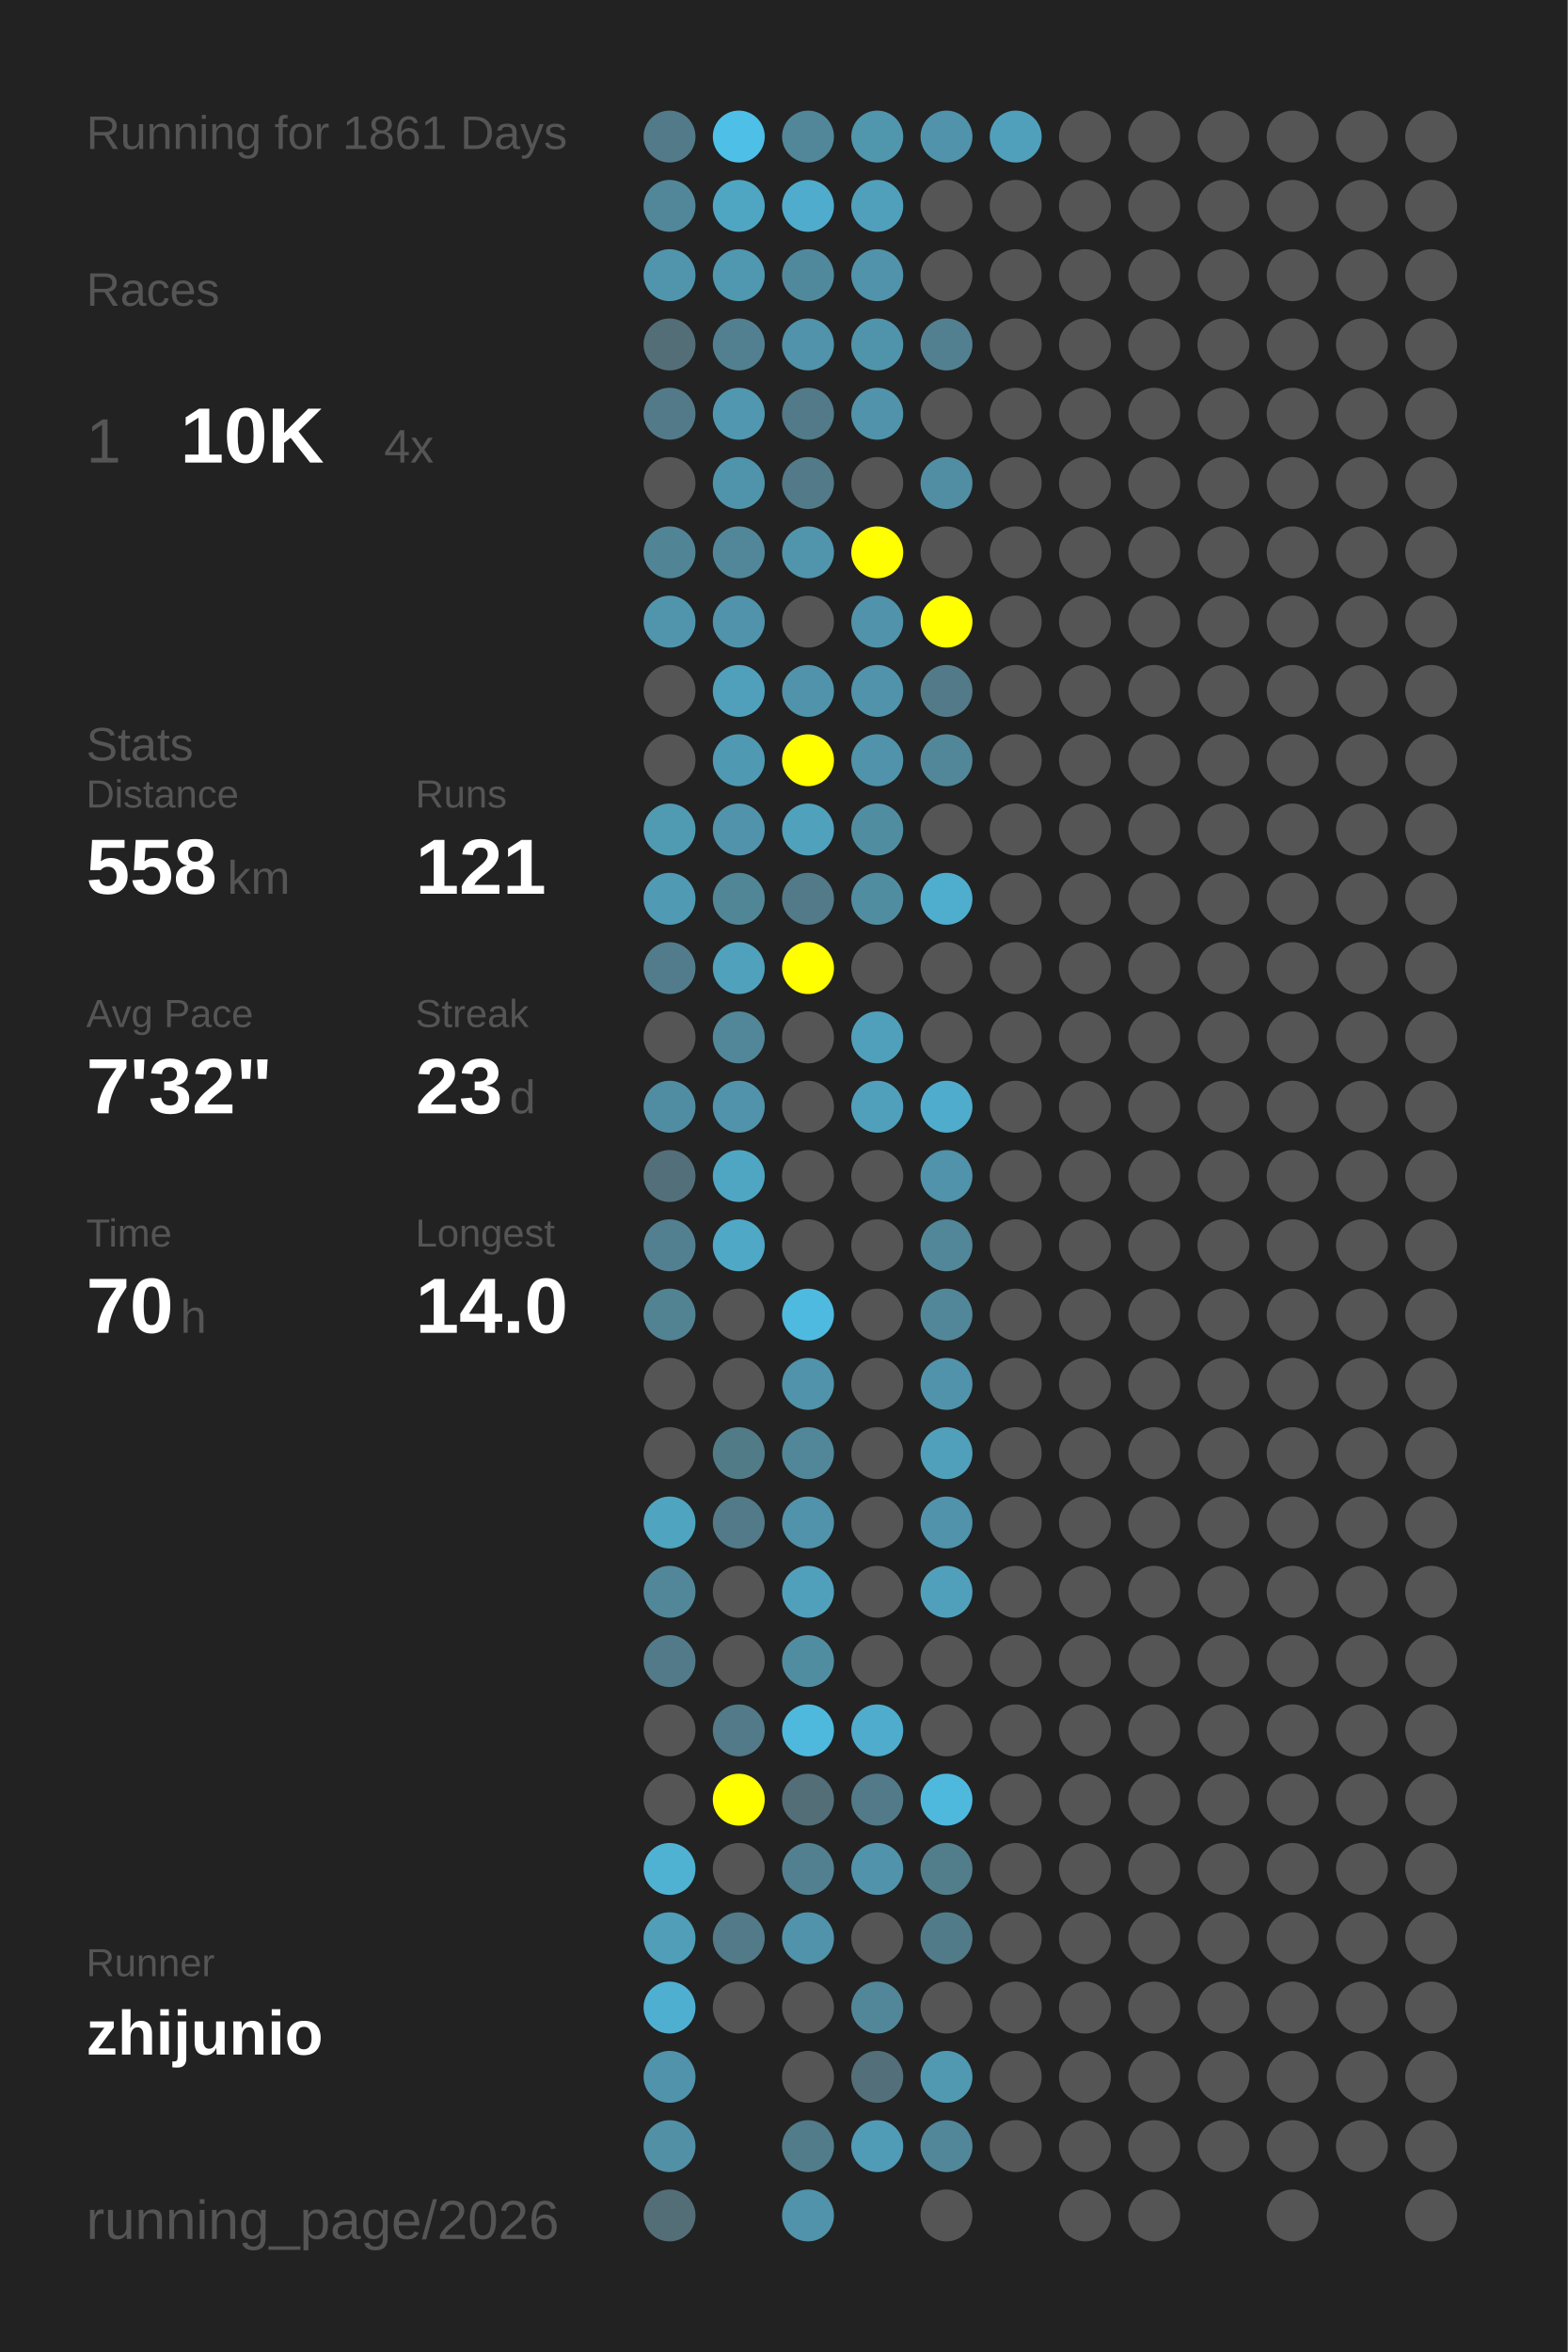
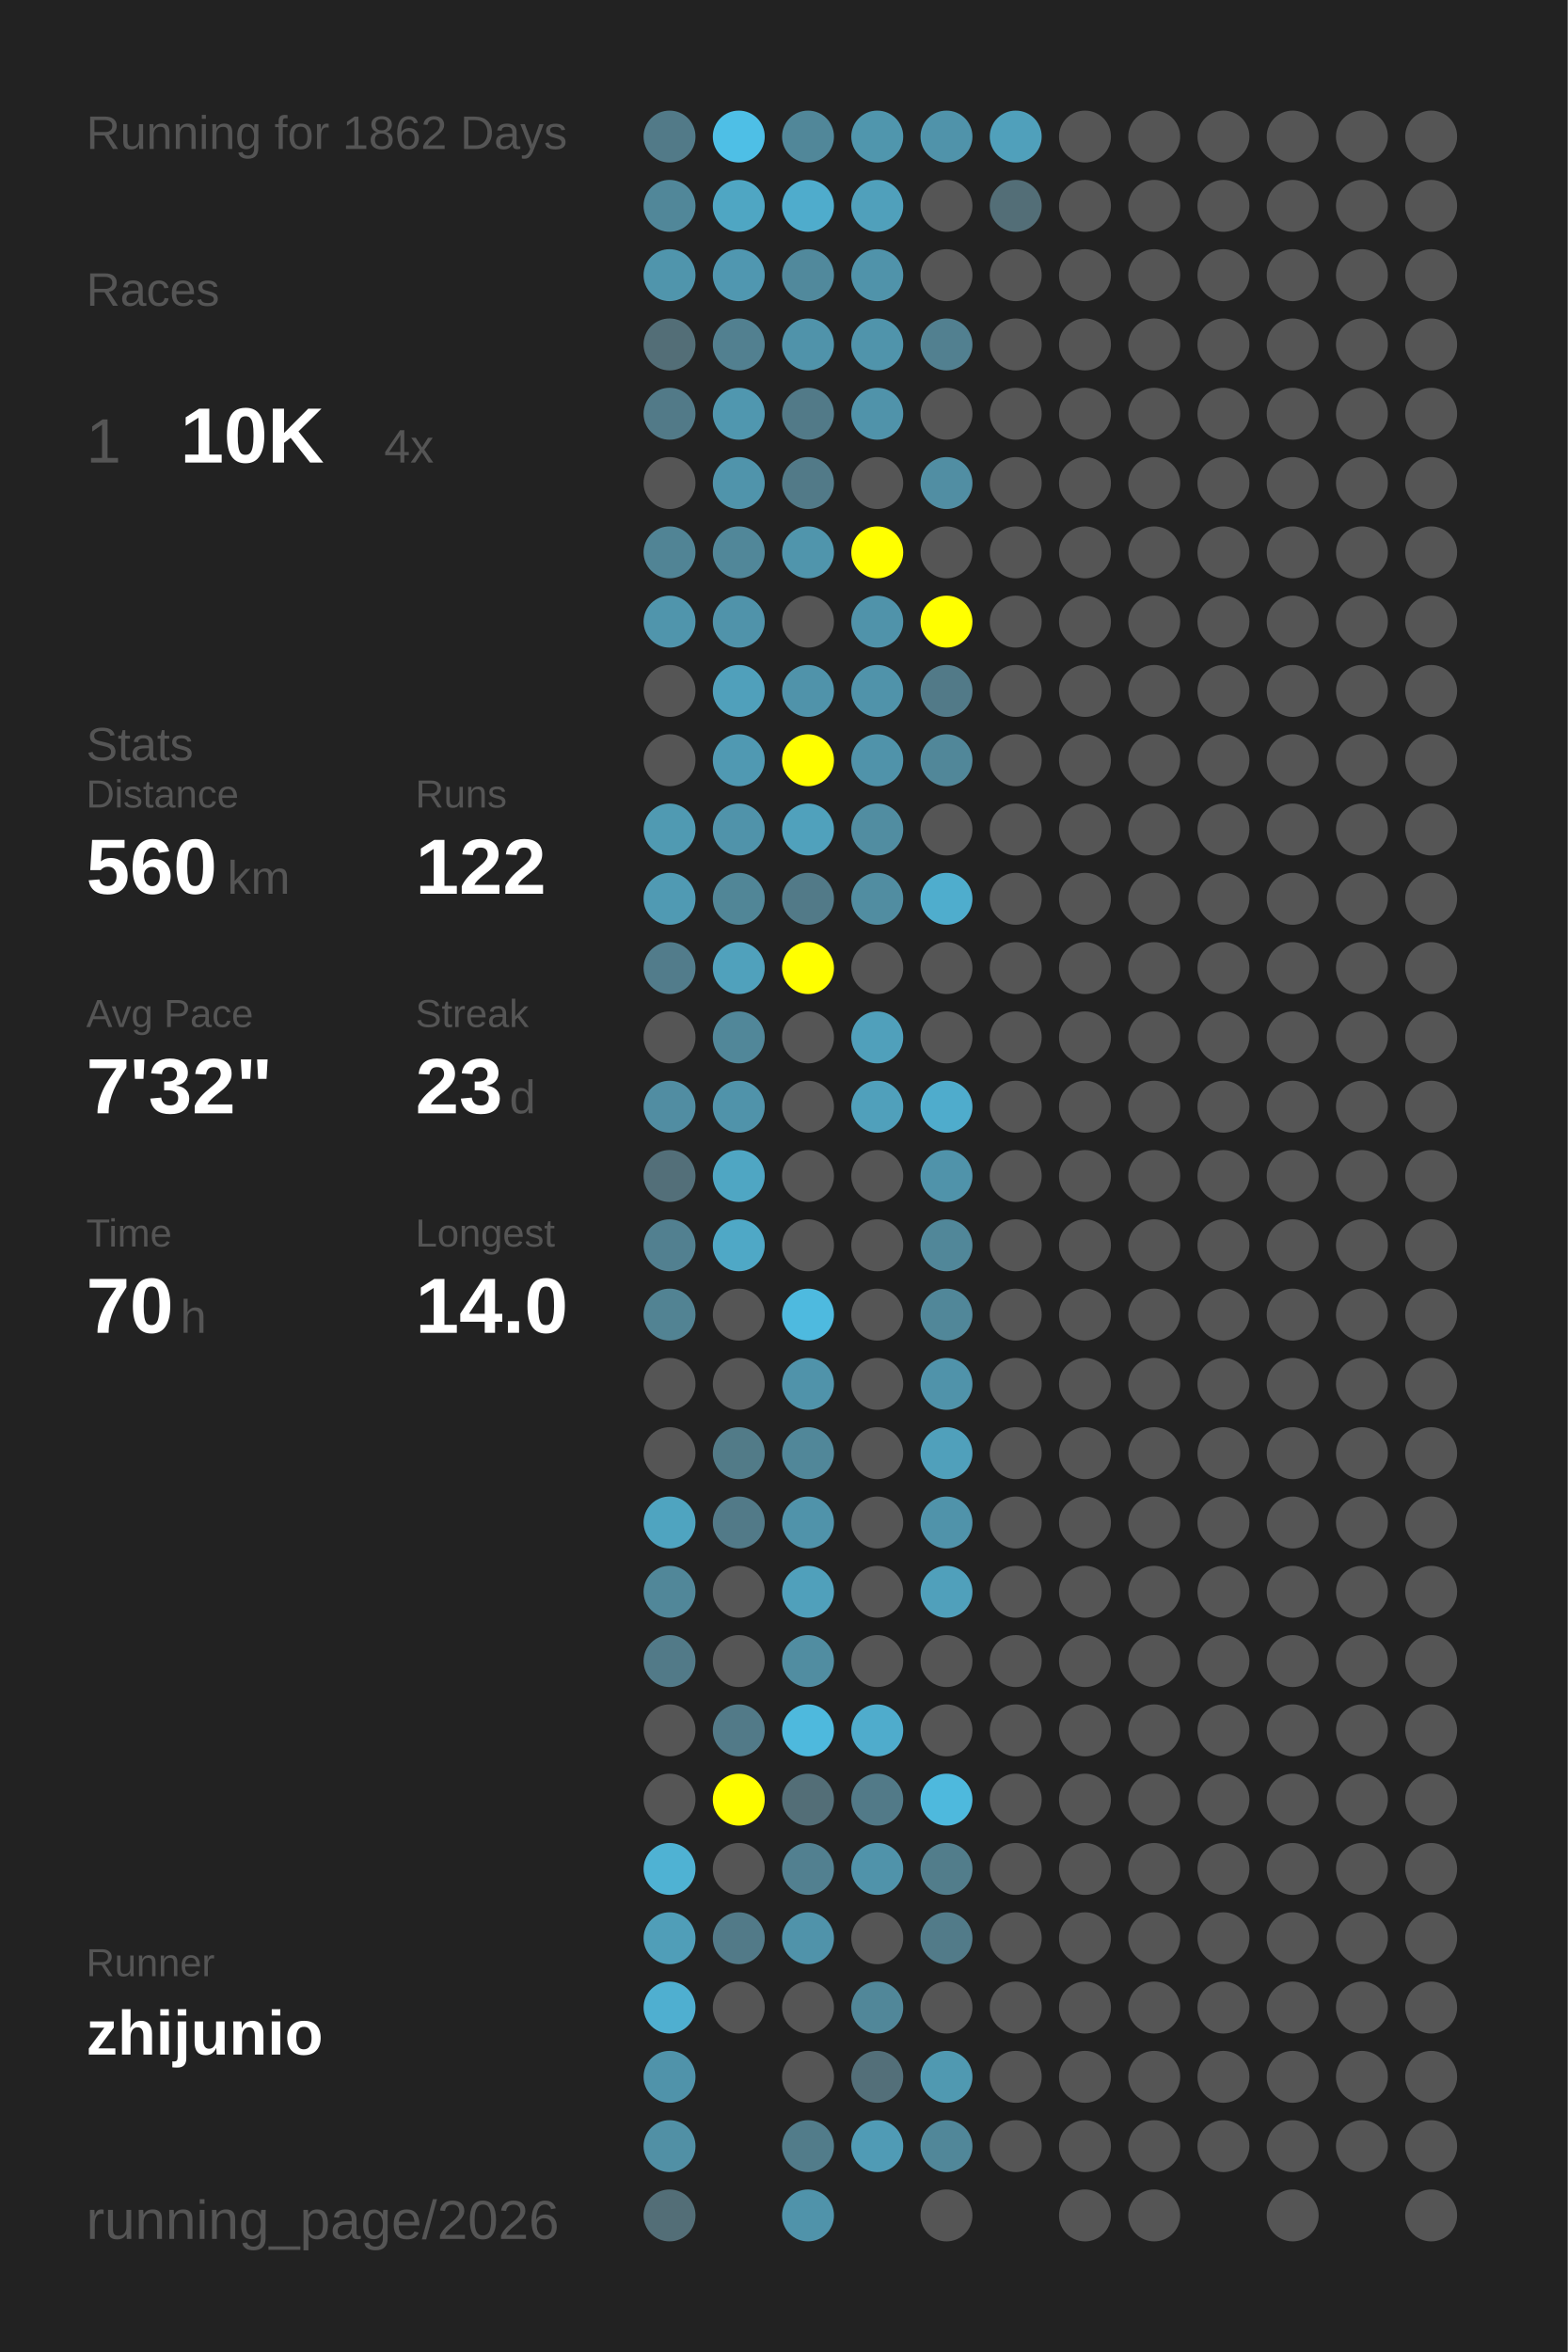
<svg xmlns="http://www.w3.org/2000/svg" baseProfile="full" height="300mm" version="1.1" viewBox="0,0,200,300" width="200mm">
  <defs />
  <rect fill="#222222" height="300" width="200" x="0" y="0" />
-   <text fill="#555555" style="font-size:6px; font-family:Arial;" x="11" y="19">Running for 1861 Days</text>
+   <text fill="#555555" style="font-size:6px; font-family:Arial;" x="11" y="19">Running for 1862 Days</text>
  <text fill="#555555" style="font-size:6px; font-family:Arial;" x="11" y="39">Races</text>
  <text fill="#555555" style="font-size:8px; font-family:Arial;" x="11" y="59">1</text>
  <text fill="#FFFFFF" style="font-size:10px; font-family:Arial; font-weight:bold;" x="23" y="59">10K</text>
  <text fill="#555555" style="font-size:6px; font-family:Arial;" x="49" y="59">4x</text>
  <text fill="#555555" style="font-size:6px; font-family:Arial;" x="11" y="97">Stats</text>
  <text fill="#555555" style="font-size:5px; font-family:Arial;" x="11" y="103">Distance</text>
-   <text fill="#FFFFFF" style="font-size:10px; font-family:Arial; font-weight:bold;" x="11" y="114">558</text>
+   <text fill="#FFFFFF" style="font-size:10px; font-family:Arial; font-weight:bold;" x="11" y="114">560</text>
  <text fill="#555555" style="font-size:6px; font-family:Arial;" x="29" y="114">km</text>
  <text fill="#555555" style="font-size:5px; font-family:Arial;" x="53" y="103">Runs</text>
-   <text fill="#FFFFFF" style="font-size:10px; font-family:Arial; font-weight:bold;" x="53" y="114">121</text>
+   <text fill="#FFFFFF" style="font-size:10px; font-family:Arial; font-weight:bold;" x="53" y="114">122</text>
  <text fill="#555555" style="font-size:5px; font-family:Arial;" x="11" y="131">Avg Pace</text>
  <text fill="#FFFFFF" style="font-size:10px; font-family:Arial; font-weight:bold;" x="11" y="142">7'32"</text>
  <text fill="#555555" style="font-size:5px; font-family:Arial;" x="53" y="131">Streak</text>
  <text fill="#FFFFFF" style="font-size:10px; font-family:Arial; font-weight:bold;" x="53" y="142">23</text>
  <text fill="#555555" style="font-size:6px; font-family:Arial;" x="65" y="142">d</text>
  <text fill="#555555" style="font-size:5px; font-family:Arial;" x="11" y="159">Time</text>
  <text fill="#FFFFFF" style="font-size:10px; font-family:Arial; font-weight:bold;" x="11" y="170">70</text>
  <text fill="#555555" style="font-size:6px; font-family:Arial;" x="23" y="170">h</text>
  <text fill="#555555" style="font-size:5px; font-family:Arial;" x="53" y="159">Longest</text>
  <text fill="#FFFFFF" style="font-size:10px; font-family:Arial; font-weight:bold;" x="53" y="170">14.0</text>
  <text fill="#555555" style="font-size:5px; font-family:Arial;" x="11" y="252.065">Runner</text>
  <text fill="#FFFFFF" style="font-size:8px; font-family:Arial; font-weight:bold;" x="11" y="262.065">zhijunio</text>
  <text fill="#555555" style="font-size:7px; font-family:Arial;" x="11" y="285.581">running_page/2026</text>
  <circle cx="85.417" cy="17.419" fill="#527a88" r="3.312" />
  <circle cx="85.417" cy="26.258" fill="#518799" r="3.312" />
  <circle cx="85.417" cy="35.097" fill="#5095ac" r="3.312" />
  <circle cx="85.417" cy="43.935" fill="#536e77" r="3.312" />
  <circle cx="85.417" cy="52.774" fill="#527a88" r="3.312" />
  <circle cx="85.417" cy="61.613" fill="#555555" r="3.312" />
  <circle cx="85.417" cy="70.452" fill="#518495" r="3.312" />
  <circle cx="85.417" cy="79.29" fill="#5095ac" r="3.312" />
  <circle cx="85.417" cy="88.129" fill="#555555" r="3.312" />
  <circle cx="85.417" cy="96.968" fill="#555555" r="3.312" />
  <circle cx="85.417" cy="105.806" fill="#509ab2" r="3.312" />
  <circle cx="85.417" cy="114.645" fill="#509ab3" r="3.312" />
  <circle cx="85.417" cy="123.484" fill="#527c8b" r="3.312" />
  <circle cx="85.417" cy="132.323" fill="#555555" r="3.312" />
  <circle cx="85.417" cy="141.161" fill="#518da2" r="3.312" />
  <circle cx="85.417" cy="150" fill="#536f79" r="3.312" />
  <circle cx="85.417" cy="158.839" fill="#528090" r="3.312" />
  <circle cx="85.417" cy="167.677" fill="#528393" r="3.312" />
  <circle cx="85.417" cy="176.516" fill="#555555" r="3.312" />
  <circle cx="85.417" cy="185.355" fill="#555555" r="3.312" />
  <circle cx="85.417" cy="194.194" fill="#4fa4c0" r="3.312" />
  <circle cx="85.417" cy="203.032" fill="#518799" r="3.312" />
  <circle cx="85.417" cy="211.871" fill="#527a88" r="3.312" />
  <circle cx="85.417" cy="220.71" fill="#555555" r="3.312" />
  <circle cx="85.417" cy="229.548" fill="#555555" r="3.312" />
  <circle cx="85.417" cy="238.387" fill="#4fb2d3" r="3.312" />
  <circle cx="85.417" cy="247.226" fill="#509eb8" r="3.312" />
  <circle cx="85.417" cy="256.065" fill="#4fafd0" r="3.312" />
  <circle cx="85.417" cy="264.903" fill="#5093aa" r="3.312" />
  <circle cx="85.417" cy="273.742" fill="#5190a5" r="3.312" />
  <circle cx="85.417" cy="282.581" fill="#536e77" r="3.312" />
  <circle cx="94.25" cy="17.419" fill="#4ebfe6" r="3.312" />
  <circle cx="94.25" cy="26.258" fill="#4fa6c3" r="3.312" />
  <circle cx="94.25" cy="35.097" fill="#5097b0" r="3.312" />
  <circle cx="94.25" cy="43.935" fill="#528090" r="3.312" />
  <circle cx="94.25" cy="52.774" fill="#5097af" r="3.312" />
  <circle cx="94.25" cy="61.613" fill="#5094ab" r="3.312" />
  <circle cx="94.25" cy="70.452" fill="#518799" r="3.312" />
  <circle cx="94.25" cy="79.29" fill="#5093aa" r="3.312" />
  <circle cx="94.25" cy="88.129" fill="#50a0bb" r="3.312" />
  <circle cx="94.25" cy="96.968" fill="#5099b2" r="3.312" />
  <circle cx="94.25" cy="105.806" fill="#5093aa" r="3.312" />
  <circle cx="94.25" cy="114.645" fill="#518697" r="3.312" />
  <circle cx="94.25" cy="123.484" fill="#50a1bc" r="3.312" />
  <circle cx="94.25" cy="132.323" fill="#518799" r="3.312" />
  <circle cx="94.25" cy="141.161" fill="#5093aa" r="3.312" />
  <circle cx="94.25" cy="150" fill="#4fa6c3" r="3.312" />
  <circle cx="94.25" cy="158.839" fill="#4fa8c6" r="3.312" />
  <circle cx="94.25" cy="167.677" fill="#555555" r="3.312" />
  <circle cx="94.25" cy="176.516" fill="#555555" r="3.312" />
  <circle cx="94.25" cy="185.355" fill="#527b88" r="3.312" />
  <circle cx="94.25" cy="194.194" fill="#527a88" r="3.312" />
  <circle cx="94.25" cy="203.032" fill="#555555" r="3.312" />
  <circle cx="94.25" cy="211.871" fill="#555555" r="3.312" />
  <circle cx="94.25" cy="220.71" fill="#527a88" r="3.312" />
  <circle cx="94.25" cy="229.548" fill="#FFFF00" r="3.312" />
  <circle cx="94.25" cy="238.387" fill="#555555" r="3.312" />
  <circle cx="94.25" cy="247.226" fill="#527a88" r="3.312" />
  <circle cx="94.25" cy="256.065" fill="#555555" r="3.312" />
  <circle cx="103.083" cy="17.419" fill="#518799" r="3.312" />
  <circle cx="103.083" cy="26.258" fill="#4faccc" r="3.312" />
  <circle cx="103.083" cy="35.097" fill="#51899c" r="3.312" />
  <circle cx="103.083" cy="43.935" fill="#5093aa" r="3.312" />
  <circle cx="103.083" cy="52.774" fill="#527a88" r="3.312" />
  <circle cx="103.083" cy="61.613" fill="#527a88" r="3.312" />
  <circle cx="103.083" cy="70.452" fill="#5095ac" r="3.312" />
  <circle cx="103.083" cy="79.29" fill="#555555" r="3.312" />
  <circle cx="103.083" cy="88.129" fill="#5093aa" r="3.312" />
  <circle cx="103.083" cy="96.968" fill="#FFFF00" r="3.312" />
  <circle cx="103.083" cy="105.806" fill="#50a1bc" r="3.312" />
  <circle cx="103.083" cy="114.645" fill="#527a88" r="3.312" />
  <circle cx="103.083" cy="123.484" fill="#FFFF00" r="3.312" />
  <circle cx="103.083" cy="132.323" fill="#555555" r="3.312" />
  <circle cx="103.083" cy="141.161" fill="#555555" r="3.312" />
  <circle cx="103.083" cy="150" fill="#555555" r="3.312" />
  <circle cx="103.083" cy="158.839" fill="#555555" r="3.312" />
  <circle cx="103.083" cy="167.677" fill="#4ebadf" r="3.312" />
  <circle cx="103.083" cy="176.516" fill="#5093aa" r="3.312" />
  <circle cx="103.083" cy="185.355" fill="#518799" r="3.312" />
  <circle cx="103.083" cy="194.194" fill="#5093aa" r="3.312" />
  <circle cx="103.083" cy="203.032" fill="#50a0bb" r="3.312" />
  <circle cx="103.083" cy="211.871" fill="#518da1" r="3.312" />
  <circle cx="103.083" cy="220.71" fill="#4eb9dd" r="3.312" />
  <circle cx="103.083" cy="229.548" fill="#536e77" r="3.312" />
  <circle cx="103.083" cy="238.387" fill="#528090" r="3.312" />
  <circle cx="103.083" cy="247.226" fill="#5093aa" r="3.312" />
  <circle cx="103.083" cy="256.065" fill="#555555" r="3.312" />
  <circle cx="103.083" cy="264.903" fill="#555555" r="3.312" />
  <circle cx="103.083" cy="273.742" fill="#527c8a" r="3.312" />
  <circle cx="103.083" cy="282.581" fill="#5093aa" r="3.312" />
  <circle cx="111.917" cy="17.419" fill="#5096ad" r="3.312" />
  <circle cx="111.917" cy="26.258" fill="#50a0bb" r="3.312" />
  <circle cx="111.917" cy="35.097" fill="#5093aa" r="3.312" />
  <circle cx="111.917" cy="43.935" fill="#5094ab" r="3.312" />
  <circle cx="111.917" cy="52.774" fill="#5093aa" r="3.312" />
  <circle cx="111.917" cy="61.613" fill="#555555" r="3.312" />
  <circle cx="111.917" cy="70.452" fill="#FFFF00" r="3.312" />
  <circle cx="111.917" cy="79.29" fill="#5093aa" r="3.312" />
  <circle cx="111.917" cy="88.129" fill="#5093aa" r="3.312" />
  <circle cx="111.917" cy="96.968" fill="#5093aa" r="3.312" />
  <circle cx="111.917" cy="105.806" fill="#518da1" r="3.312" />
  <circle cx="111.917" cy="114.645" fill="#518da1" r="3.312" />
  <circle cx="111.917" cy="123.484" fill="#555555" r="3.312" />
  <circle cx="111.917" cy="132.323" fill="#50a0bb" r="3.312" />
  <circle cx="111.917" cy="141.161" fill="#50a0bb" r="3.312" />
  <circle cx="111.917" cy="150" fill="#555555" r="3.312" />
  <circle cx="111.917" cy="158.839" fill="#555555" r="3.312" />
  <circle cx="111.917" cy="167.677" fill="#555555" r="3.312" />
  <circle cx="111.917" cy="176.516" fill="#555555" r="3.312" />
  <circle cx="111.917" cy="185.355" fill="#555555" r="3.312" />
  <circle cx="111.917" cy="194.194" fill="#555555" r="3.312" />
  <circle cx="111.917" cy="203.032" fill="#555555" r="3.312" />
  <circle cx="111.917" cy="211.871" fill="#555555" r="3.312" />
  <circle cx="111.917" cy="220.71" fill="#4faccc" r="3.312" />
  <circle cx="111.917" cy="229.548" fill="#527a88" r="3.312" />
  <circle cx="111.917" cy="238.387" fill="#5093aa" r="3.312" />
  <circle cx="111.917" cy="247.226" fill="#555555" r="3.312" />
  <circle cx="111.917" cy="256.065" fill="#518799" r="3.312" />
  <circle cx="111.917" cy="264.903" fill="#536f79" r="3.312" />
  <circle cx="111.917" cy="273.742" fill="#509bb5" r="3.312" />
  <circle cx="120.75" cy="17.419" fill="#5093aa" r="3.312" />
  <circle cx="120.75" cy="26.258" fill="#555555" r="3.312" />
  <circle cx="120.75" cy="35.097" fill="#555555" r="3.312" />
  <circle cx="120.75" cy="43.935" fill="#528090" r="3.312" />
  <circle cx="120.75" cy="52.774" fill="#555555" r="3.312" />
  <circle cx="120.75" cy="61.613" fill="#518ea3" r="3.312" />
  <circle cx="120.75" cy="70.452" fill="#555555" r="3.312" />
  <circle cx="120.75" cy="79.29" fill="#FFFF00" r="3.312" />
  <circle cx="120.75" cy="88.129" fill="#527a88" r="3.312" />
  <circle cx="120.75" cy="96.968" fill="#518799" r="3.312" />
  <circle cx="120.75" cy="105.806" fill="#555555" r="3.312" />
  <circle cx="120.75" cy="114.645" fill="#4fadcd" r="3.312" />
  <circle cx="120.75" cy="123.484" fill="#555555" r="3.312" />
  <circle cx="120.75" cy="132.323" fill="#555555" r="3.312" />
  <circle cx="120.75" cy="141.161" fill="#4faccc" r="3.312" />
  <circle cx="120.75" cy="150" fill="#5093aa" r="3.312" />
  <circle cx="120.75" cy="158.839" fill="#518799" r="3.312" />
  <circle cx="120.75" cy="167.677" fill="#518799" r="3.312" />
  <circle cx="120.75" cy="176.516" fill="#5093aa" r="3.312" />
  <circle cx="120.75" cy="185.355" fill="#50a0bb" r="3.312" />
  <circle cx="120.75" cy="194.194" fill="#5093aa" r="3.312" />
  <circle cx="120.75" cy="203.032" fill="#50a0bb" r="3.312" />
  <circle cx="120.75" cy="211.871" fill="#555555" r="3.312" />
  <circle cx="120.75" cy="220.71" fill="#555555" r="3.312" />
  <circle cx="120.75" cy="229.548" fill="#4eb9dd" r="3.312" />
  <circle cx="120.75" cy="238.387" fill="#527d8b" r="3.312" />
  <circle cx="120.75" cy="247.226" fill="#527b89" r="3.312" />
  <circle cx="120.75" cy="256.065" fill="#555555" r="3.312" />
  <circle cx="120.75" cy="264.903" fill="#5099b1" r="3.312" />
  <circle cx="120.75" cy="273.742" fill="#518799" r="3.312" />
  <circle cx="120.75" cy="282.581" fill="#555555" r="3.312" />
  <circle cx="129.583" cy="17.419" fill="#50a0bb" r="3.312" />
-   <circle cx="129.583" cy="26.258" fill="#555555" r="3.312" />
+   <circle cx="129.583" cy="26.258" fill="#536e77" r="3.312" />
  <circle cx="129.583" cy="35.097" fill="#555555" r="3.312" />
  <circle cx="129.583" cy="43.935" fill="#555555" r="3.312" />
  <circle cx="129.583" cy="52.774" fill="#555555" r="3.312" />
  <circle cx="129.583" cy="61.613" fill="#555555" r="3.312" />
  <circle cx="129.583" cy="70.452" fill="#555555" r="3.312" />
  <circle cx="129.583" cy="79.29" fill="#555555" r="3.312" />
  <circle cx="129.583" cy="88.129" fill="#555555" r="3.312" />
  <circle cx="129.583" cy="96.968" fill="#555555" r="3.312" />
  <circle cx="129.583" cy="105.806" fill="#555555" r="3.312" />
  <circle cx="129.583" cy="114.645" fill="#555555" r="3.312" />
  <circle cx="129.583" cy="123.484" fill="#555555" r="3.312" />
  <circle cx="129.583" cy="132.323" fill="#555555" r="3.312" />
  <circle cx="129.583" cy="141.161" fill="#555555" r="3.312" />
  <circle cx="129.583" cy="150" fill="#555555" r="3.312" />
  <circle cx="129.583" cy="158.839" fill="#555555" r="3.312" />
  <circle cx="129.583" cy="167.677" fill="#555555" r="3.312" />
  <circle cx="129.583" cy="176.516" fill="#555555" r="3.312" />
  <circle cx="129.583" cy="185.355" fill="#555555" r="3.312" />
  <circle cx="129.583" cy="194.194" fill="#555555" r="3.312" />
  <circle cx="129.583" cy="203.032" fill="#555555" r="3.312" />
  <circle cx="129.583" cy="211.871" fill="#555555" r="3.312" />
  <circle cx="129.583" cy="220.71" fill="#555555" r="3.312" />
  <circle cx="129.583" cy="229.548" fill="#555555" r="3.312" />
  <circle cx="129.583" cy="238.387" fill="#555555" r="3.312" />
  <circle cx="129.583" cy="247.226" fill="#555555" r="3.312" />
  <circle cx="129.583" cy="256.065" fill="#555555" r="3.312" />
  <circle cx="129.583" cy="264.903" fill="#555555" r="3.312" />
  <circle cx="129.583" cy="273.742" fill="#555555" r="3.312" />
  <circle cx="138.417" cy="17.419" fill="#555555" r="3.312" />
  <circle cx="138.417" cy="26.258" fill="#555555" r="3.312" />
  <circle cx="138.417" cy="35.097" fill="#555555" r="3.312" />
  <circle cx="138.417" cy="43.935" fill="#555555" r="3.312" />
  <circle cx="138.417" cy="52.774" fill="#555555" r="3.312" />
  <circle cx="138.417" cy="61.613" fill="#555555" r="3.312" />
  <circle cx="138.417" cy="70.452" fill="#555555" r="3.312" />
  <circle cx="138.417" cy="79.29" fill="#555555" r="3.312" />
  <circle cx="138.417" cy="88.129" fill="#555555" r="3.312" />
  <circle cx="138.417" cy="96.968" fill="#555555" r="3.312" />
  <circle cx="138.417" cy="105.806" fill="#555555" r="3.312" />
  <circle cx="138.417" cy="114.645" fill="#555555" r="3.312" />
  <circle cx="138.417" cy="123.484" fill="#555555" r="3.312" />
  <circle cx="138.417" cy="132.323" fill="#555555" r="3.312" />
  <circle cx="138.417" cy="141.161" fill="#555555" r="3.312" />
  <circle cx="138.417" cy="150" fill="#555555" r="3.312" />
  <circle cx="138.417" cy="158.839" fill="#555555" r="3.312" />
  <circle cx="138.417" cy="167.677" fill="#555555" r="3.312" />
  <circle cx="138.417" cy="176.516" fill="#555555" r="3.312" />
  <circle cx="138.417" cy="185.355" fill="#555555" r="3.312" />
  <circle cx="138.417" cy="194.194" fill="#555555" r="3.312" />
  <circle cx="138.417" cy="203.032" fill="#555555" r="3.312" />
  <circle cx="138.417" cy="211.871" fill="#555555" r="3.312" />
  <circle cx="138.417" cy="220.71" fill="#555555" r="3.312" />
  <circle cx="138.417" cy="229.548" fill="#555555" r="3.312" />
  <circle cx="138.417" cy="238.387" fill="#555555" r="3.312" />
  <circle cx="138.417" cy="247.226" fill="#555555" r="3.312" />
  <circle cx="138.417" cy="256.065" fill="#555555" r="3.312" />
  <circle cx="138.417" cy="264.903" fill="#555555" r="3.312" />
  <circle cx="138.417" cy="273.742" fill="#555555" r="3.312" />
  <circle cx="138.417" cy="282.581" fill="#555555" r="3.312" />
  <circle cx="147.25" cy="17.419" fill="#555555" r="3.312" />
  <circle cx="147.25" cy="26.258" fill="#555555" r="3.312" />
  <circle cx="147.25" cy="35.097" fill="#555555" r="3.312" />
  <circle cx="147.25" cy="43.935" fill="#555555" r="3.312" />
  <circle cx="147.25" cy="52.774" fill="#555555" r="3.312" />
  <circle cx="147.25" cy="61.613" fill="#555555" r="3.312" />
  <circle cx="147.25" cy="70.452" fill="#555555" r="3.312" />
  <circle cx="147.25" cy="79.29" fill="#555555" r="3.312" />
  <circle cx="147.25" cy="88.129" fill="#555555" r="3.312" />
  <circle cx="147.25" cy="96.968" fill="#555555" r="3.312" />
  <circle cx="147.25" cy="105.806" fill="#555555" r="3.312" />
  <circle cx="147.25" cy="114.645" fill="#555555" r="3.312" />
  <circle cx="147.25" cy="123.484" fill="#555555" r="3.312" />
  <circle cx="147.25" cy="132.323" fill="#555555" r="3.312" />
  <circle cx="147.25" cy="141.161" fill="#555555" r="3.312" />
  <circle cx="147.25" cy="150" fill="#555555" r="3.312" />
  <circle cx="147.25" cy="158.839" fill="#555555" r="3.312" />
  <circle cx="147.25" cy="167.677" fill="#555555" r="3.312" />
  <circle cx="147.25" cy="176.516" fill="#555555" r="3.312" />
  <circle cx="147.25" cy="185.355" fill="#555555" r="3.312" />
  <circle cx="147.25" cy="194.194" fill="#555555" r="3.312" />
  <circle cx="147.25" cy="203.032" fill="#555555" r="3.312" />
  <circle cx="147.25" cy="211.871" fill="#555555" r="3.312" />
  <circle cx="147.25" cy="220.71" fill="#555555" r="3.312" />
  <circle cx="147.25" cy="229.548" fill="#555555" r="3.312" />
  <circle cx="147.25" cy="238.387" fill="#555555" r="3.312" />
  <circle cx="147.25" cy="247.226" fill="#555555" r="3.312" />
  <circle cx="147.25" cy="256.065" fill="#555555" r="3.312" />
  <circle cx="147.25" cy="264.903" fill="#555555" r="3.312" />
  <circle cx="147.25" cy="273.742" fill="#555555" r="3.312" />
  <circle cx="147.25" cy="282.581" fill="#555555" r="3.312" />
  <circle cx="156.083" cy="17.419" fill="#555555" r="3.312" />
  <circle cx="156.083" cy="26.258" fill="#555555" r="3.312" />
  <circle cx="156.083" cy="35.097" fill="#555555" r="3.312" />
  <circle cx="156.083" cy="43.935" fill="#555555" r="3.312" />
  <circle cx="156.083" cy="52.774" fill="#555555" r="3.312" />
  <circle cx="156.083" cy="61.613" fill="#555555" r="3.312" />
  <circle cx="156.083" cy="70.452" fill="#555555" r="3.312" />
  <circle cx="156.083" cy="79.29" fill="#555555" r="3.312" />
  <circle cx="156.083" cy="88.129" fill="#555555" r="3.312" />
  <circle cx="156.083" cy="96.968" fill="#555555" r="3.312" />
  <circle cx="156.083" cy="105.806" fill="#555555" r="3.312" />
  <circle cx="156.083" cy="114.645" fill="#555555" r="3.312" />
  <circle cx="156.083" cy="123.484" fill="#555555" r="3.312" />
  <circle cx="156.083" cy="132.323" fill="#555555" r="3.312" />
  <circle cx="156.083" cy="141.161" fill="#555555" r="3.312" />
  <circle cx="156.083" cy="150" fill="#555555" r="3.312" />
  <circle cx="156.083" cy="158.839" fill="#555555" r="3.312" />
  <circle cx="156.083" cy="167.677" fill="#555555" r="3.312" />
  <circle cx="156.083" cy="176.516" fill="#555555" r="3.312" />
  <circle cx="156.083" cy="185.355" fill="#555555" r="3.312" />
  <circle cx="156.083" cy="194.194" fill="#555555" r="3.312" />
  <circle cx="156.083" cy="203.032" fill="#555555" r="3.312" />
  <circle cx="156.083" cy="211.871" fill="#555555" r="3.312" />
  <circle cx="156.083" cy="220.71" fill="#555555" r="3.312" />
  <circle cx="156.083" cy="229.548" fill="#555555" r="3.312" />
  <circle cx="156.083" cy="238.387" fill="#555555" r="3.312" />
  <circle cx="156.083" cy="247.226" fill="#555555" r="3.312" />
  <circle cx="156.083" cy="256.065" fill="#555555" r="3.312" />
  <circle cx="156.083" cy="264.903" fill="#555555" r="3.312" />
  <circle cx="156.083" cy="273.742" fill="#555555" r="3.312" />
  <circle cx="164.917" cy="17.419" fill="#555555" r="3.312" />
  <circle cx="164.917" cy="26.258" fill="#555555" r="3.312" />
  <circle cx="164.917" cy="35.097" fill="#555555" r="3.312" />
  <circle cx="164.917" cy="43.935" fill="#555555" r="3.312" />
  <circle cx="164.917" cy="52.774" fill="#555555" r="3.312" />
  <circle cx="164.917" cy="61.613" fill="#555555" r="3.312" />
  <circle cx="164.917" cy="70.452" fill="#555555" r="3.312" />
  <circle cx="164.917" cy="79.29" fill="#555555" r="3.312" />
  <circle cx="164.917" cy="88.129" fill="#555555" r="3.312" />
  <circle cx="164.917" cy="96.968" fill="#555555" r="3.312" />
  <circle cx="164.917" cy="105.806" fill="#555555" r="3.312" />
  <circle cx="164.917" cy="114.645" fill="#555555" r="3.312" />
  <circle cx="164.917" cy="123.484" fill="#555555" r="3.312" />
  <circle cx="164.917" cy="132.323" fill="#555555" r="3.312" />
  <circle cx="164.917" cy="141.161" fill="#555555" r="3.312" />
  <circle cx="164.917" cy="150" fill="#555555" r="3.312" />
  <circle cx="164.917" cy="158.839" fill="#555555" r="3.312" />
  <circle cx="164.917" cy="167.677" fill="#555555" r="3.312" />
  <circle cx="164.917" cy="176.516" fill="#555555" r="3.312" />
  <circle cx="164.917" cy="185.355" fill="#555555" r="3.312" />
  <circle cx="164.917" cy="194.194" fill="#555555" r="3.312" />
  <circle cx="164.917" cy="203.032" fill="#555555" r="3.312" />
  <circle cx="164.917" cy="211.871" fill="#555555" r="3.312" />
  <circle cx="164.917" cy="220.71" fill="#555555" r="3.312" />
  <circle cx="164.917" cy="229.548" fill="#555555" r="3.312" />
  <circle cx="164.917" cy="238.387" fill="#555555" r="3.312" />
  <circle cx="164.917" cy="247.226" fill="#555555" r="3.312" />
  <circle cx="164.917" cy="256.065" fill="#555555" r="3.312" />
  <circle cx="164.917" cy="264.903" fill="#555555" r="3.312" />
  <circle cx="164.917" cy="273.742" fill="#555555" r="3.312" />
  <circle cx="164.917" cy="282.581" fill="#555555" r="3.312" />
  <circle cx="173.75" cy="17.419" fill="#555555" r="3.312" />
  <circle cx="173.75" cy="26.258" fill="#555555" r="3.312" />
  <circle cx="173.75" cy="35.097" fill="#555555" r="3.312" />
  <circle cx="173.75" cy="43.935" fill="#555555" r="3.312" />
  <circle cx="173.75" cy="52.774" fill="#555555" r="3.312" />
  <circle cx="173.75" cy="61.613" fill="#555555" r="3.312" />
  <circle cx="173.75" cy="70.452" fill="#555555" r="3.312" />
  <circle cx="173.75" cy="79.29" fill="#555555" r="3.312" />
  <circle cx="173.75" cy="88.129" fill="#555555" r="3.312" />
  <circle cx="173.75" cy="96.968" fill="#555555" r="3.312" />
  <circle cx="173.75" cy="105.806" fill="#555555" r="3.312" />
  <circle cx="173.75" cy="114.645" fill="#555555" r="3.312" />
  <circle cx="173.75" cy="123.484" fill="#555555" r="3.312" />
  <circle cx="173.75" cy="132.323" fill="#555555" r="3.312" />
  <circle cx="173.75" cy="141.161" fill="#555555" r="3.312" />
  <circle cx="173.75" cy="150" fill="#555555" r="3.312" />
  <circle cx="173.75" cy="158.839" fill="#555555" r="3.312" />
  <circle cx="173.75" cy="167.677" fill="#555555" r="3.312" />
  <circle cx="173.75" cy="176.516" fill="#555555" r="3.312" />
  <circle cx="173.75" cy="185.355" fill="#555555" r="3.312" />
  <circle cx="173.75" cy="194.194" fill="#555555" r="3.312" />
  <circle cx="173.75" cy="203.032" fill="#555555" r="3.312" />
  <circle cx="173.75" cy="211.871" fill="#555555" r="3.312" />
  <circle cx="173.75" cy="220.71" fill="#555555" r="3.312" />
  <circle cx="173.75" cy="229.548" fill="#555555" r="3.312" />
  <circle cx="173.75" cy="238.387" fill="#555555" r="3.312" />
  <circle cx="173.75" cy="247.226" fill="#555555" r="3.312" />
  <circle cx="173.75" cy="256.065" fill="#555555" r="3.312" />
  <circle cx="173.75" cy="264.903" fill="#555555" r="3.312" />
  <circle cx="173.75" cy="273.742" fill="#555555" r="3.312" />
  <circle cx="182.583" cy="17.419" fill="#555555" r="3.312" />
  <circle cx="182.583" cy="26.258" fill="#555555" r="3.312" />
  <circle cx="182.583" cy="35.097" fill="#555555" r="3.312" />
  <circle cx="182.583" cy="43.935" fill="#555555" r="3.312" />
  <circle cx="182.583" cy="52.774" fill="#555555" r="3.312" />
  <circle cx="182.583" cy="61.613" fill="#555555" r="3.312" />
  <circle cx="182.583" cy="70.452" fill="#555555" r="3.312" />
  <circle cx="182.583" cy="79.29" fill="#555555" r="3.312" />
  <circle cx="182.583" cy="88.129" fill="#555555" r="3.312" />
  <circle cx="182.583" cy="96.968" fill="#555555" r="3.312" />
  <circle cx="182.583" cy="105.806" fill="#555555" r="3.312" />
  <circle cx="182.583" cy="114.645" fill="#555555" r="3.312" />
  <circle cx="182.583" cy="123.484" fill="#555555" r="3.312" />
  <circle cx="182.583" cy="132.323" fill="#555555" r="3.312" />
  <circle cx="182.583" cy="141.161" fill="#555555" r="3.312" />
  <circle cx="182.583" cy="150" fill="#555555" r="3.312" />
  <circle cx="182.583" cy="158.839" fill="#555555" r="3.312" />
  <circle cx="182.583" cy="167.677" fill="#555555" r="3.312" />
  <circle cx="182.583" cy="176.516" fill="#555555" r="3.312" />
  <circle cx="182.583" cy="185.355" fill="#555555" r="3.312" />
  <circle cx="182.583" cy="194.194" fill="#555555" r="3.312" />
  <circle cx="182.583" cy="203.032" fill="#555555" r="3.312" />
  <circle cx="182.583" cy="211.871" fill="#555555" r="3.312" />
  <circle cx="182.583" cy="220.71" fill="#555555" r="3.312" />
  <circle cx="182.583" cy="229.548" fill="#555555" r="3.312" />
  <circle cx="182.583" cy="238.387" fill="#555555" r="3.312" />
  <circle cx="182.583" cy="247.226" fill="#555555" r="3.312" />
  <circle cx="182.583" cy="256.065" fill="#555555" r="3.312" />
  <circle cx="182.583" cy="264.903" fill="#555555" r="3.312" />
  <circle cx="182.583" cy="273.742" fill="#555555" r="3.312" />
  <circle cx="182.583" cy="282.581" fill="#555555" r="3.312" />
</svg>
